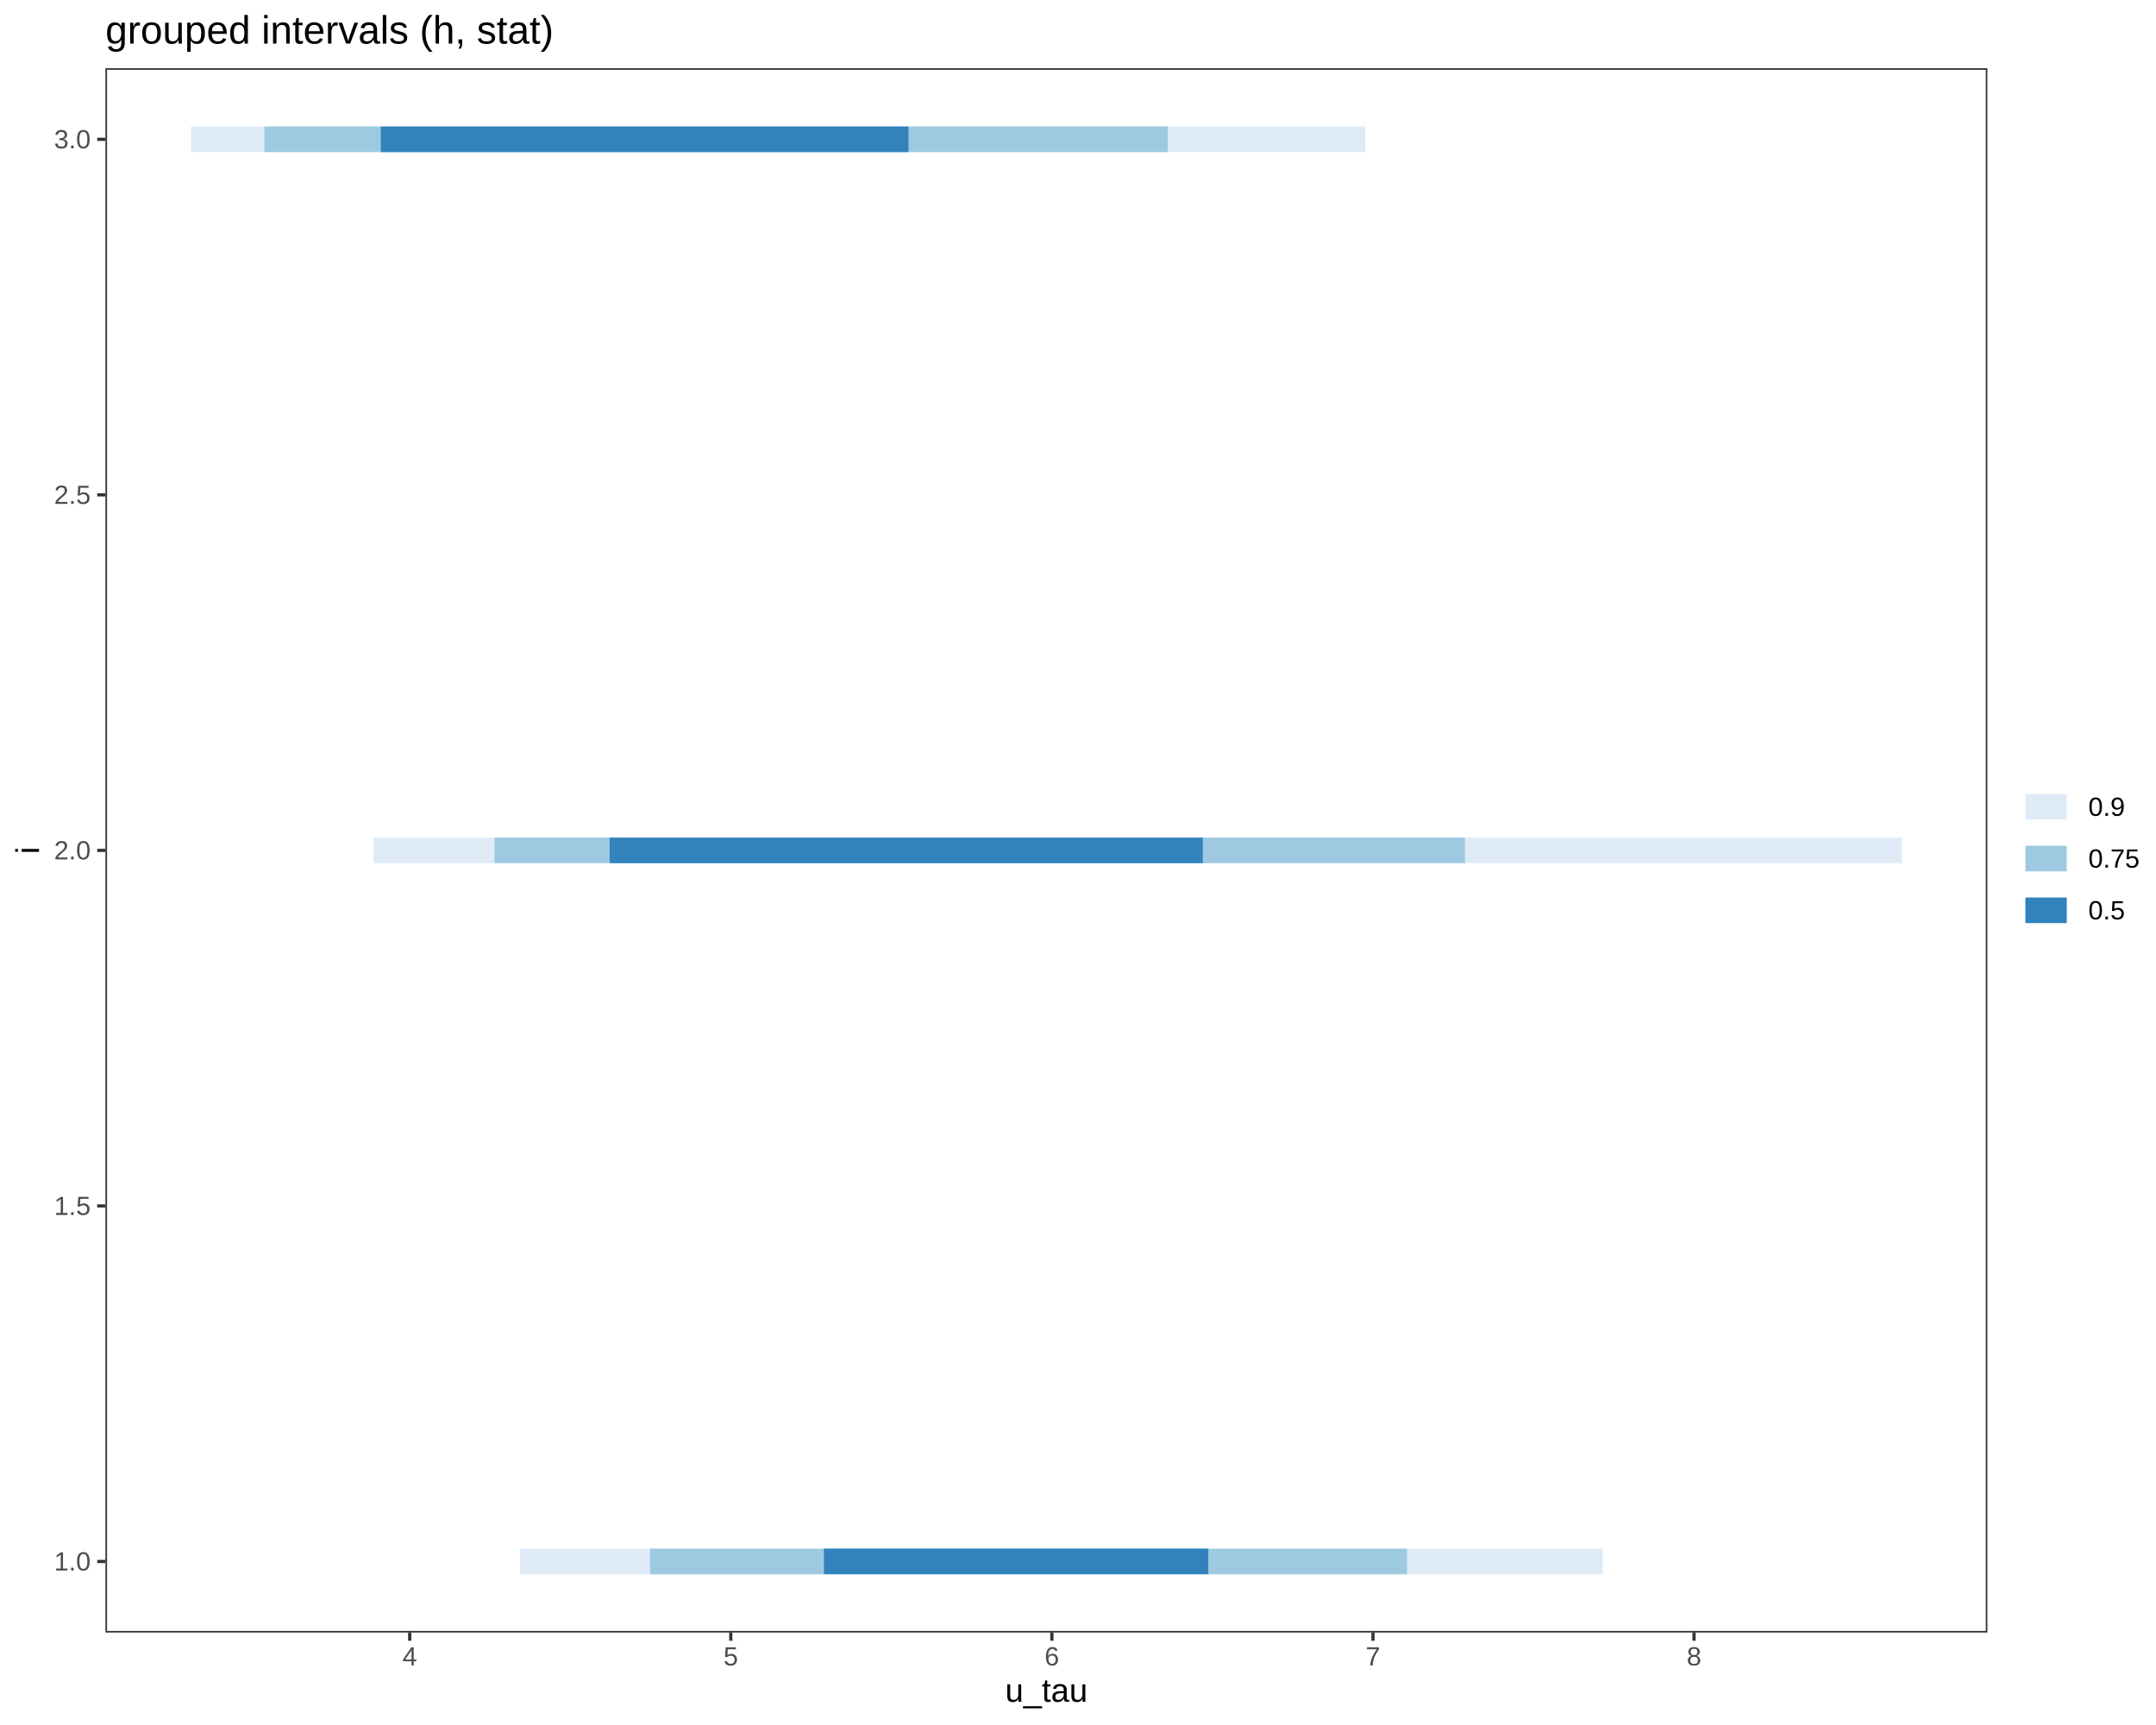
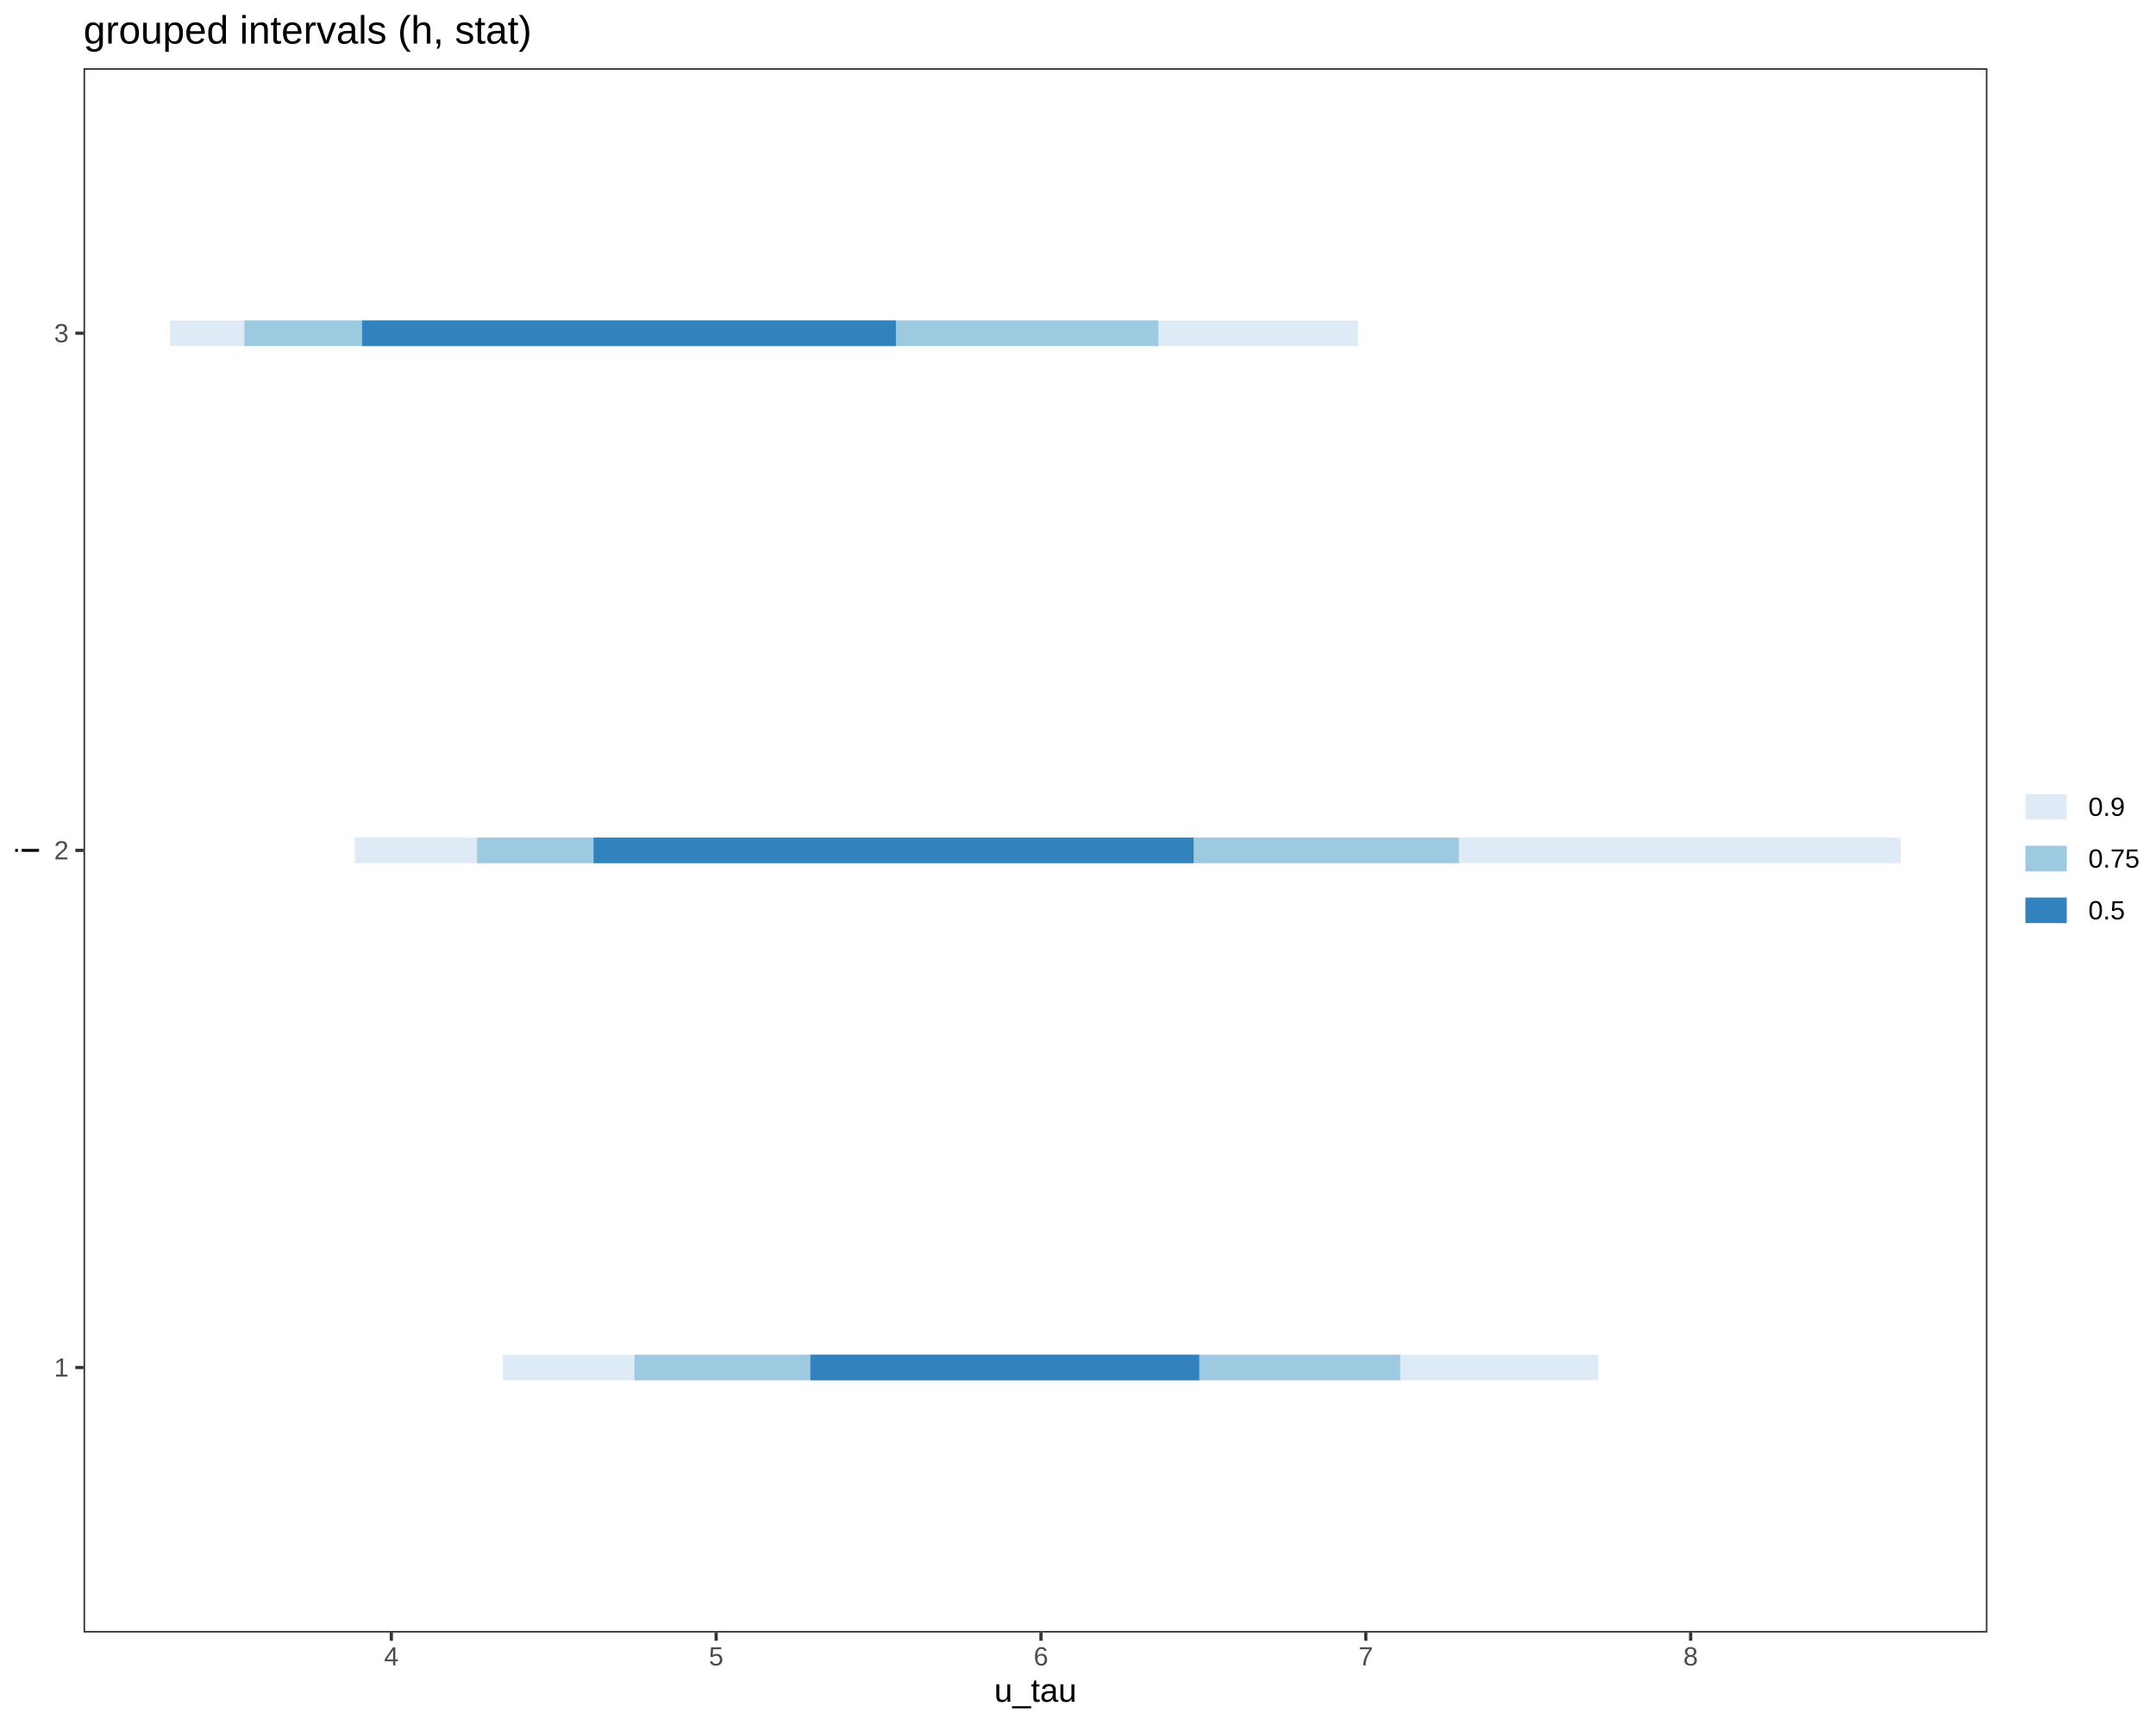
<svg xmlns="http://www.w3.org/2000/svg" viewBox="0 0 720.00 576.00">
  <defs>
    <style type="text/css">
    line, polyline, polygon, path, rect, circle {
      fill: none;
      stroke: #000000;
      stroke-linecap: round;
      stroke-linejoin: round;
      stroke-miterlimit: 10.00;
    }
  </style>
  </defs>
  <rect width="100%" height="100%" style="stroke: none; fill: #FFFFFF;" />
  <rect x="0.00" y="0.00" width="720.00" height="576.00" style="stroke-width: 1.07; stroke: #FFFFFF; fill: #FFFFFF;" />
  <defs>
-     <clipPath id="cpMzUuMjF8NjYzLjY5fDU0NS4xM3wyMi43Nw==">
-       <rect x="35.21" y="22.77" width="628.48" height="522.36" />
+     <clipPath id="cpMjcuODl8NjYzLjY5fDU0NS4xM3wyMi43Nw==">
+       <rect x="27.89" y="22.77" width="635.81" height="522.36" />
    </clipPath>
  </defs>
-   <rect x="35.21" y="22.77" width="628.48" height="522.36" style="stroke-width: 1.07; stroke: none; fill: #FFFFFF;" clip-path="url(#cpMzUuMjF8NjYzLjY5fDU0NS4xM3wyMi43Nw==)" />
-   <line x1="173.66" y1="521.39" x2="535.26" y2="521.39" style="stroke-width: 8.54; stroke: #DEEBF7; stroke-linecap: butt;" clip-path="url(#cpMzUuMjF8NjYzLjY5fDU0NS4xM3wyMi43Nw==)" />
-   <line x1="217.09" y1="521.39" x2="469.86" y2="521.39" style="stroke-width: 8.54; stroke: #9ECAE1; stroke-linecap: butt;" clip-path="url(#cpMzUuMjF8NjYzLjY5fDU0NS4xM3wyMi43Nw==)" />
-   <line x1="275.16" y1="521.39" x2="403.52" y2="521.39" style="stroke-width: 8.54; stroke: #3182BD; stroke-linecap: butt;" clip-path="url(#cpMzUuMjF8NjYzLjY5fDU0NS4xM3wyMi43Nw==)" />
-   <line x1="124.78" y1="283.95" x2="635.13" y2="283.95" style="stroke-width: 8.54; stroke: #DEEBF7; stroke-linecap: butt;" clip-path="url(#cpMzUuMjF8NjYzLjY5fDU0NS4xM3wyMi43Nw==)" />
-   <line x1="165.12" y1="283.95" x2="489.23" y2="283.95" style="stroke-width: 8.54; stroke: #9ECAE1; stroke-linecap: butt;" clip-path="url(#cpMzUuMjF8NjYzLjY5fDU0NS4xM3wyMi43Nw==)" />
-   <line x1="203.60" y1="283.95" x2="401.67" y2="283.95" style="stroke-width: 8.54; stroke: #3182BD; stroke-linecap: butt;" clip-path="url(#cpMzUuMjF8NjYzLjY5fDU0NS4xM3wyMi43Nw==)" />
-   <line x1="63.78" y1="46.52" x2="455.94" y2="46.52" style="stroke-width: 8.54; stroke: #DEEBF7; stroke-linecap: butt;" clip-path="url(#cpMzUuMjF8NjYzLjY5fDU0NS4xM3wyMi43Nw==)" />
-   <line x1="88.32" y1="46.52" x2="390.02" y2="46.52" style="stroke-width: 8.54; stroke: #9ECAE1; stroke-linecap: butt;" clip-path="url(#cpMzUuMjF8NjYzLjY5fDU0NS4xM3wyMi43Nw==)" />
-   <line x1="127.17" y1="46.52" x2="303.39" y2="46.52" style="stroke-width: 8.54; stroke: #3182BD; stroke-linecap: butt;" clip-path="url(#cpMzUuMjF8NjYzLjY5fDU0NS4xM3wyMi43Nw==)" />
-   <rect x="35.21" y="22.77" width="628.48" height="522.36" style="stroke-width: 1.07; stroke: #333333;" clip-path="url(#cpMzUuMjF8NjYzLjY5fDU0NS4xM3wyMi43Nw==)" />
+   <rect x="27.89" y="22.77" width="635.81" height="522.36" style="stroke-width: 1.07; stroke: none; fill: #FFFFFF;" clip-path="url(#cpMjcuODl8NjYzLjY5fDU0NS4xM3wyMi43Nw==)" />
+   <line x1="167.94" y1="456.63" x2="533.76" y2="456.63" style="stroke-width: 8.54; stroke: #DEEBF7; stroke-linecap: butt;" clip-path="url(#cpMjcuODl8NjYzLjY5fDU0NS4xM3wyMi43Nw==)" />
+   <line x1="211.88" y1="456.63" x2="467.60" y2="456.63" style="stroke-width: 8.54; stroke: #9ECAE1; stroke-linecap: butt;" clip-path="url(#cpMjcuODl8NjYzLjY5fDU0NS4xM3wyMi43Nw==)" />
+   <line x1="270.63" y1="456.63" x2="400.49" y2="456.63" style="stroke-width: 8.54; stroke: #3182BD; stroke-linecap: butt;" clip-path="url(#cpMjcuODl8NjYzLjY5fDU0NS4xM3wyMi43Nw==)" />
+   <line x1="118.50" y1="283.95" x2="634.79" y2="283.95" style="stroke-width: 8.54; stroke: #DEEBF7; stroke-linecap: butt;" clip-path="url(#cpMjcuODl8NjYzLjY5fDU0NS4xM3wyMi43Nw==)" />
+   <line x1="159.30" y1="283.95" x2="487.19" y2="283.95" style="stroke-width: 8.54; stroke: #9ECAE1; stroke-linecap: butt;" clip-path="url(#cpMjcuODl8NjYzLjY5fDU0NS4xM3wyMi43Nw==)" />
+   <line x1="198.23" y1="283.95" x2="398.62" y2="283.95" style="stroke-width: 8.54; stroke: #3182BD; stroke-linecap: butt;" clip-path="url(#cpMjcuODl8NjYzLjY5fDU0NS4xM3wyMi43Nw==)" />
+   <line x1="56.79" y1="111.27" x2="453.52" y2="111.27" style="stroke-width: 8.54; stroke: #DEEBF7; stroke-linecap: butt;" clip-path="url(#cpMjcuODl8NjYzLjY5fDU0NS4xM3wyMi43Nw==)" />
+   <line x1="81.61" y1="111.27" x2="386.83" y2="111.27" style="stroke-width: 8.54; stroke: #9ECAE1; stroke-linecap: butt;" clip-path="url(#cpMjcuODl8NjYzLjY5fDU0NS4xM3wyMi43Nw==)" />
+   <line x1="120.92" y1="111.27" x2="299.19" y2="111.27" style="stroke-width: 8.54; stroke: #3182BD; stroke-linecap: butt;" clip-path="url(#cpMjcuODl8NjYzLjY5fDU0NS4xM3wyMi43Nw==)" />
+   <rect x="27.89" y="22.77" width="635.81" height="522.36" style="stroke-width: 1.07; stroke: #333333;" clip-path="url(#cpMjcuODl8NjYzLjY5fDU0NS4xM3wyMi43Nw==)" />
  <defs>
    <clipPath id="cpMC4wMHw3MjAuMDB8NTc2LjAwfDAuMDA=">
      <rect x="0.00" y="0.00" width="720.00" height="576.00" />
    </clipPath>
  </defs>
  <g clip-path="url(#cpMC4wMHw3MjAuMDB8NTc2LjAwfDAuMDA=)">
-     <text x="18.06" y="524.41" style="font-size: 8.80px; fill: #4D4D4D; font-family: Liberation Sans;" textLength="12.22px" lengthAdjust="spacingAndGlyphs">1.0</text>
+     <text x="18.06" y="459.66" style="font-size: 8.80px; fill: #4D4D4D; font-family: Liberation Sans;" textLength="4.89px" lengthAdjust="spacingAndGlyphs">1</text>
  </g>
  <g clip-path="url(#cpMC4wMHw3MjAuMDB8NTc2LjAwfDAuMDA=)">
-     <text x="18.06" y="405.69" style="font-size: 8.80px; fill: #4D4D4D; font-family: Liberation Sans;" textLength="12.22px" lengthAdjust="spacingAndGlyphs">1.5</text>
+     <text x="18.06" y="286.97" style="font-size: 8.80px; fill: #4D4D4D; font-family: Liberation Sans;" textLength="4.89px" lengthAdjust="spacingAndGlyphs">2</text>
  </g>
  <g clip-path="url(#cpMC4wMHw3MjAuMDB8NTc2LjAwfDAuMDA=)">
-     <text x="18.06" y="286.97" style="font-size: 8.80px; fill: #4D4D4D; font-family: Liberation Sans;" textLength="12.22px" lengthAdjust="spacingAndGlyphs">2.0</text>
+     <text x="18.06" y="114.29" style="font-size: 8.80px; fill: #4D4D4D; font-family: Liberation Sans;" textLength="4.89px" lengthAdjust="spacingAndGlyphs">3</text>
+   </g>
+   <polyline points="25.15,456.63 27.89,456.63 " style="stroke-width: 1.07; stroke: #333333; stroke-linecap: butt;" clip-path="url(#cpMC4wMHw3MjAuMDB8NTc2LjAwfDAuMDA=)" />
+   <polyline points="25.15,283.95 27.89,283.95 " style="stroke-width: 1.07; stroke: #333333; stroke-linecap: butt;" clip-path="url(#cpMC4wMHw3MjAuMDB8NTc2LjAwfDAuMDA=)" />
+   <polyline points="25.15,111.27 27.89,111.27 " style="stroke-width: 1.07; stroke: #333333; stroke-linecap: butt;" clip-path="url(#cpMC4wMHw3MjAuMDB8NTc2LjAwfDAuMDA=)" />
+   <polyline points="130.68,547.87 130.68,545.13 " style="stroke-width: 1.07; stroke: #333333; stroke-linecap: butt;" clip-path="url(#cpMC4wMHw3MjAuMDB8NTc2LjAwfDAuMDA=)" />
+   <polyline points="239.16,547.87 239.16,545.13 " style="stroke-width: 1.07; stroke: #333333; stroke-linecap: butt;" clip-path="url(#cpMC4wMHw3MjAuMDB8NTc2LjAwfDAuMDA=)" />
+   <polyline points="347.64,547.87 347.64,545.13 " style="stroke-width: 1.07; stroke: #333333; stroke-linecap: butt;" clip-path="url(#cpMC4wMHw3MjAuMDB8NTc2LjAwfDAuMDA=)" />
+   <polyline points="456.11,547.87 456.11,545.13 " style="stroke-width: 1.07; stroke: #333333; stroke-linecap: butt;" clip-path="url(#cpMC4wMHw3MjAuMDB8NTc2LjAwfDAuMDA=)" />
+   <polyline points="564.59,547.87 564.59,545.13 " style="stroke-width: 1.07; stroke: #333333; stroke-linecap: butt;" clip-path="url(#cpMC4wMHw3MjAuMDB8NTc2LjAwfDAuMDA=)" />
+   <g clip-path="url(#cpMC4wMHw3MjAuMDB8NTc2LjAwfDAuMDA=)">
+     <text x="128.23" y="556.11" style="font-size: 8.80px; fill: #4D4D4D; font-family: Liberation Sans;" textLength="4.89px" lengthAdjust="spacingAndGlyphs">4</text>
  </g>
  <g clip-path="url(#cpMC4wMHw3MjAuMDB8NTc2LjAwfDAuMDA=)">
-     <text x="18.06" y="168.26" style="font-size: 8.80px; fill: #4D4D4D; font-family: Liberation Sans;" textLength="12.22px" lengthAdjust="spacingAndGlyphs">2.5</text>
+     <text x="236.71" y="556.11" style="font-size: 8.80px; fill: #4D4D4D; font-family: Liberation Sans;" textLength="4.89px" lengthAdjust="spacingAndGlyphs">5</text>
  </g>
  <g clip-path="url(#cpMC4wMHw3MjAuMDB8NTc2LjAwfDAuMDA=)">
-     <text x="18.06" y="49.54" style="font-size: 8.80px; fill: #4D4D4D; font-family: Liberation Sans;" textLength="12.22px" lengthAdjust="spacingAndGlyphs">3.0</text>
-   </g>
-   <polyline points="32.47,521.39 35.21,521.39 " style="stroke-width: 1.07; stroke: #333333; stroke-linecap: butt;" clip-path="url(#cpMC4wMHw3MjAuMDB8NTc2LjAwfDAuMDA=)" />
-   <polyline points="32.47,402.67 35.21,402.67 " style="stroke-width: 1.07; stroke: #333333; stroke-linecap: butt;" clip-path="url(#cpMC4wMHw3MjAuMDB8NTc2LjAwfDAuMDA=)" />
-   <polyline points="32.47,283.95 35.21,283.95 " style="stroke-width: 1.07; stroke: #333333; stroke-linecap: butt;" clip-path="url(#cpMC4wMHw3MjAuMDB8NTc2LjAwfDAuMDA=)" />
-   <polyline points="32.47,165.23 35.21,165.23 " style="stroke-width: 1.07; stroke: #333333; stroke-linecap: butt;" clip-path="url(#cpMC4wMHw3MjAuMDB8NTc2LjAwfDAuMDA=)" />
-   <polyline points="32.47,46.52 35.21,46.52 " style="stroke-width: 1.07; stroke: #333333; stroke-linecap: butt;" clip-path="url(#cpMC4wMHw3MjAuMDB8NTc2LjAwfDAuMDA=)" />
-   <polyline points="136.82,547.87 136.82,545.13 " style="stroke-width: 1.07; stroke: #333333; stroke-linecap: butt;" clip-path="url(#cpMC4wMHw3MjAuMDB8NTc2LjAwfDAuMDA=)" />
-   <polyline points="244.05,547.87 244.05,545.13 " style="stroke-width: 1.07; stroke: #333333; stroke-linecap: butt;" clip-path="url(#cpMC4wMHw3MjAuMDB8NTc2LjAwfDAuMDA=)" />
-   <polyline points="351.28,547.87 351.28,545.13 " style="stroke-width: 1.07; stroke: #333333; stroke-linecap: butt;" clip-path="url(#cpMC4wMHw3MjAuMDB8NTc2LjAwfDAuMDA=)" />
-   <polyline points="458.51,547.87 458.51,545.13 " style="stroke-width: 1.07; stroke: #333333; stroke-linecap: butt;" clip-path="url(#cpMC4wMHw3MjAuMDB8NTc2LjAwfDAuMDA=)" />
-   <polyline points="565.73,547.87 565.73,545.13 " style="stroke-width: 1.07; stroke: #333333; stroke-linecap: butt;" clip-path="url(#cpMC4wMHw3MjAuMDB8NTc2LjAwfDAuMDA=)" />
-   <g clip-path="url(#cpMC4wMHw3MjAuMDB8NTc2LjAwfDAuMDA=)">
-     <text x="134.38" y="556.11" style="font-size: 8.80px; fill: #4D4D4D; font-family: Liberation Sans;" textLength="4.89px" lengthAdjust="spacingAndGlyphs">4</text>
+     <text x="345.19" y="556.11" style="font-size: 8.80px; fill: #4D4D4D; font-family: Liberation Sans;" textLength="4.89px" lengthAdjust="spacingAndGlyphs">6</text>
  </g>
  <g clip-path="url(#cpMC4wMHw3MjAuMDB8NTc2LjAwfDAuMDA=)">
-     <text x="241.61" y="556.11" style="font-size: 8.80px; fill: #4D4D4D; font-family: Liberation Sans;" textLength="4.89px" lengthAdjust="spacingAndGlyphs">5</text>
+     <text x="453.67" y="556.11" style="font-size: 8.80px; fill: #4D4D4D; font-family: Liberation Sans;" textLength="4.89px" lengthAdjust="spacingAndGlyphs">7</text>
  </g>
  <g clip-path="url(#cpMC4wMHw3MjAuMDB8NTc2LjAwfDAuMDA=)">
-     <text x="348.83" y="556.11" style="font-size: 8.80px; fill: #4D4D4D; font-family: Liberation Sans;" textLength="4.89px" lengthAdjust="spacingAndGlyphs">6</text>
+     <text x="562.15" y="556.11" style="font-size: 8.80px; fill: #4D4D4D; font-family: Liberation Sans;" textLength="4.89px" lengthAdjust="spacingAndGlyphs">8</text>
  </g>
  <g clip-path="url(#cpMC4wMHw3MjAuMDB8NTc2LjAwfDAuMDA=)">
-     <text x="456.06" y="556.11" style="font-size: 8.80px; fill: #4D4D4D; font-family: Liberation Sans;" textLength="4.89px" lengthAdjust="spacingAndGlyphs">7</text>
-   </g>
-   <g clip-path="url(#cpMC4wMHw3MjAuMDB8NTc2LjAwfDAuMDA=)">
-     <text x="563.29" y="556.11" style="font-size: 8.80px; fill: #4D4D4D; font-family: Liberation Sans;" textLength="4.89px" lengthAdjust="spacingAndGlyphs">8</text>
-   </g>
-   <g clip-path="url(#cpMC4wMHw3MjAuMDB8NTc2LjAwfDAuMDA=)">
-     <text x="335.67" y="568.24" style="font-size: 11.00px; font-family: Liberation Sans;" textLength="27.56px" lengthAdjust="spacingAndGlyphs">u_tau</text>
+     <text x="332.01" y="568.24" style="font-size: 11.00px; font-family: Liberation Sans;" textLength="27.56px" lengthAdjust="spacingAndGlyphs">u_tau</text>
  </g>
  <g clip-path="url(#cpMC4wMHw3MjAuMDB8NTc2LjAwfDAuMDA=)">
    <text transform="translate(13.04,285.17) rotate(-90)" style="font-size: 11.00px; font-family: Liberation Sans;" textLength="2.44px" lengthAdjust="spacingAndGlyphs">i</text>
  </g>
  <rect x="674.65" y="255.29" width="39.87" height="57.32" style="stroke-width: 1.07; stroke: none; fill: #FFFFFF;" clip-path="url(#cpMC4wMHw3MjAuMDB8NTc2LjAwfDAuMDA=)" />
  <rect x="674.65" y="260.77" width="17.28" height="17.28" style="stroke-width: 1.07; stroke: none; fill: #FFFFFF;" clip-path="url(#cpMC4wMHw3MjAuMDB8NTc2LjAwfDAuMDA=)" />
  <line x1="676.38" y1="269.41" x2="690.20" y2="269.41" style="stroke-width: 8.54; stroke: #DEEBF7; stroke-linecap: butt;" clip-path="url(#cpMC4wMHw3MjAuMDB8NTc2LjAwfDAuMDA=)" />
  <rect x="674.65" y="278.05" width="17.28" height="17.28" style="stroke-width: 1.07; stroke: none; fill: #FFFFFF;" clip-path="url(#cpMC4wMHw3MjAuMDB8NTc2LjAwfDAuMDA=)" />
  <line x1="676.38" y1="286.69" x2="690.20" y2="286.69" style="stroke-width: 8.54; stroke: #9ECAE1; stroke-linecap: butt;" clip-path="url(#cpMC4wMHw3MjAuMDB8NTc2LjAwfDAuMDA=)" />
  <rect x="674.65" y="295.33" width="17.28" height="17.28" style="stroke-width: 1.07; stroke: none; fill: #FFFFFF;" clip-path="url(#cpMC4wMHw3MjAuMDB8NTc2LjAwfDAuMDA=)" />
  <line x1="676.38" y1="303.97" x2="690.20" y2="303.97" style="stroke-width: 8.54; stroke: #3182BD; stroke-linecap: butt;" clip-path="url(#cpMC4wMHw3MjAuMDB8NTc2LjAwfDAuMDA=)" />
  <g clip-path="url(#cpMC4wMHw3MjAuMDB8NTc2LjAwfDAuMDA=)">
    <text x="697.41" y="272.43" style="font-size: 8.80px; font-family: Liberation Sans;" textLength="12.22px" lengthAdjust="spacingAndGlyphs">0.9</text>
  </g>
  <g clip-path="url(#cpMC4wMHw3MjAuMDB8NTc2LjAwfDAuMDA=)">
    <text x="697.41" y="289.71" style="font-size: 8.80px; font-family: Liberation Sans;" textLength="17.11px" lengthAdjust="spacingAndGlyphs">0.75</text>
  </g>
  <g clip-path="url(#cpMC4wMHw3MjAuMDB8NTc2LjAwfDAuMDA=)">
    <text x="697.41" y="306.99" style="font-size: 8.80px; font-family: Liberation Sans;" textLength="12.22px" lengthAdjust="spacingAndGlyphs">0.5</text>
  </g>
  <g clip-path="url(#cpMC4wMHw3MjAuMDB8NTc2LjAwfDAuMDA=)">
-     <text x="35.21" y="14.56" style="font-size: 13.20px; font-family: Liberation Sans;" textLength="149.42px" lengthAdjust="spacingAndGlyphs">grouped intervals (h, stat)</text>
+     <text x="27.89" y="14.56" style="font-size: 13.20px; font-family: Liberation Sans;" textLength="149.42px" lengthAdjust="spacingAndGlyphs">grouped intervals (h, stat)</text>
  </g>
</svg>
